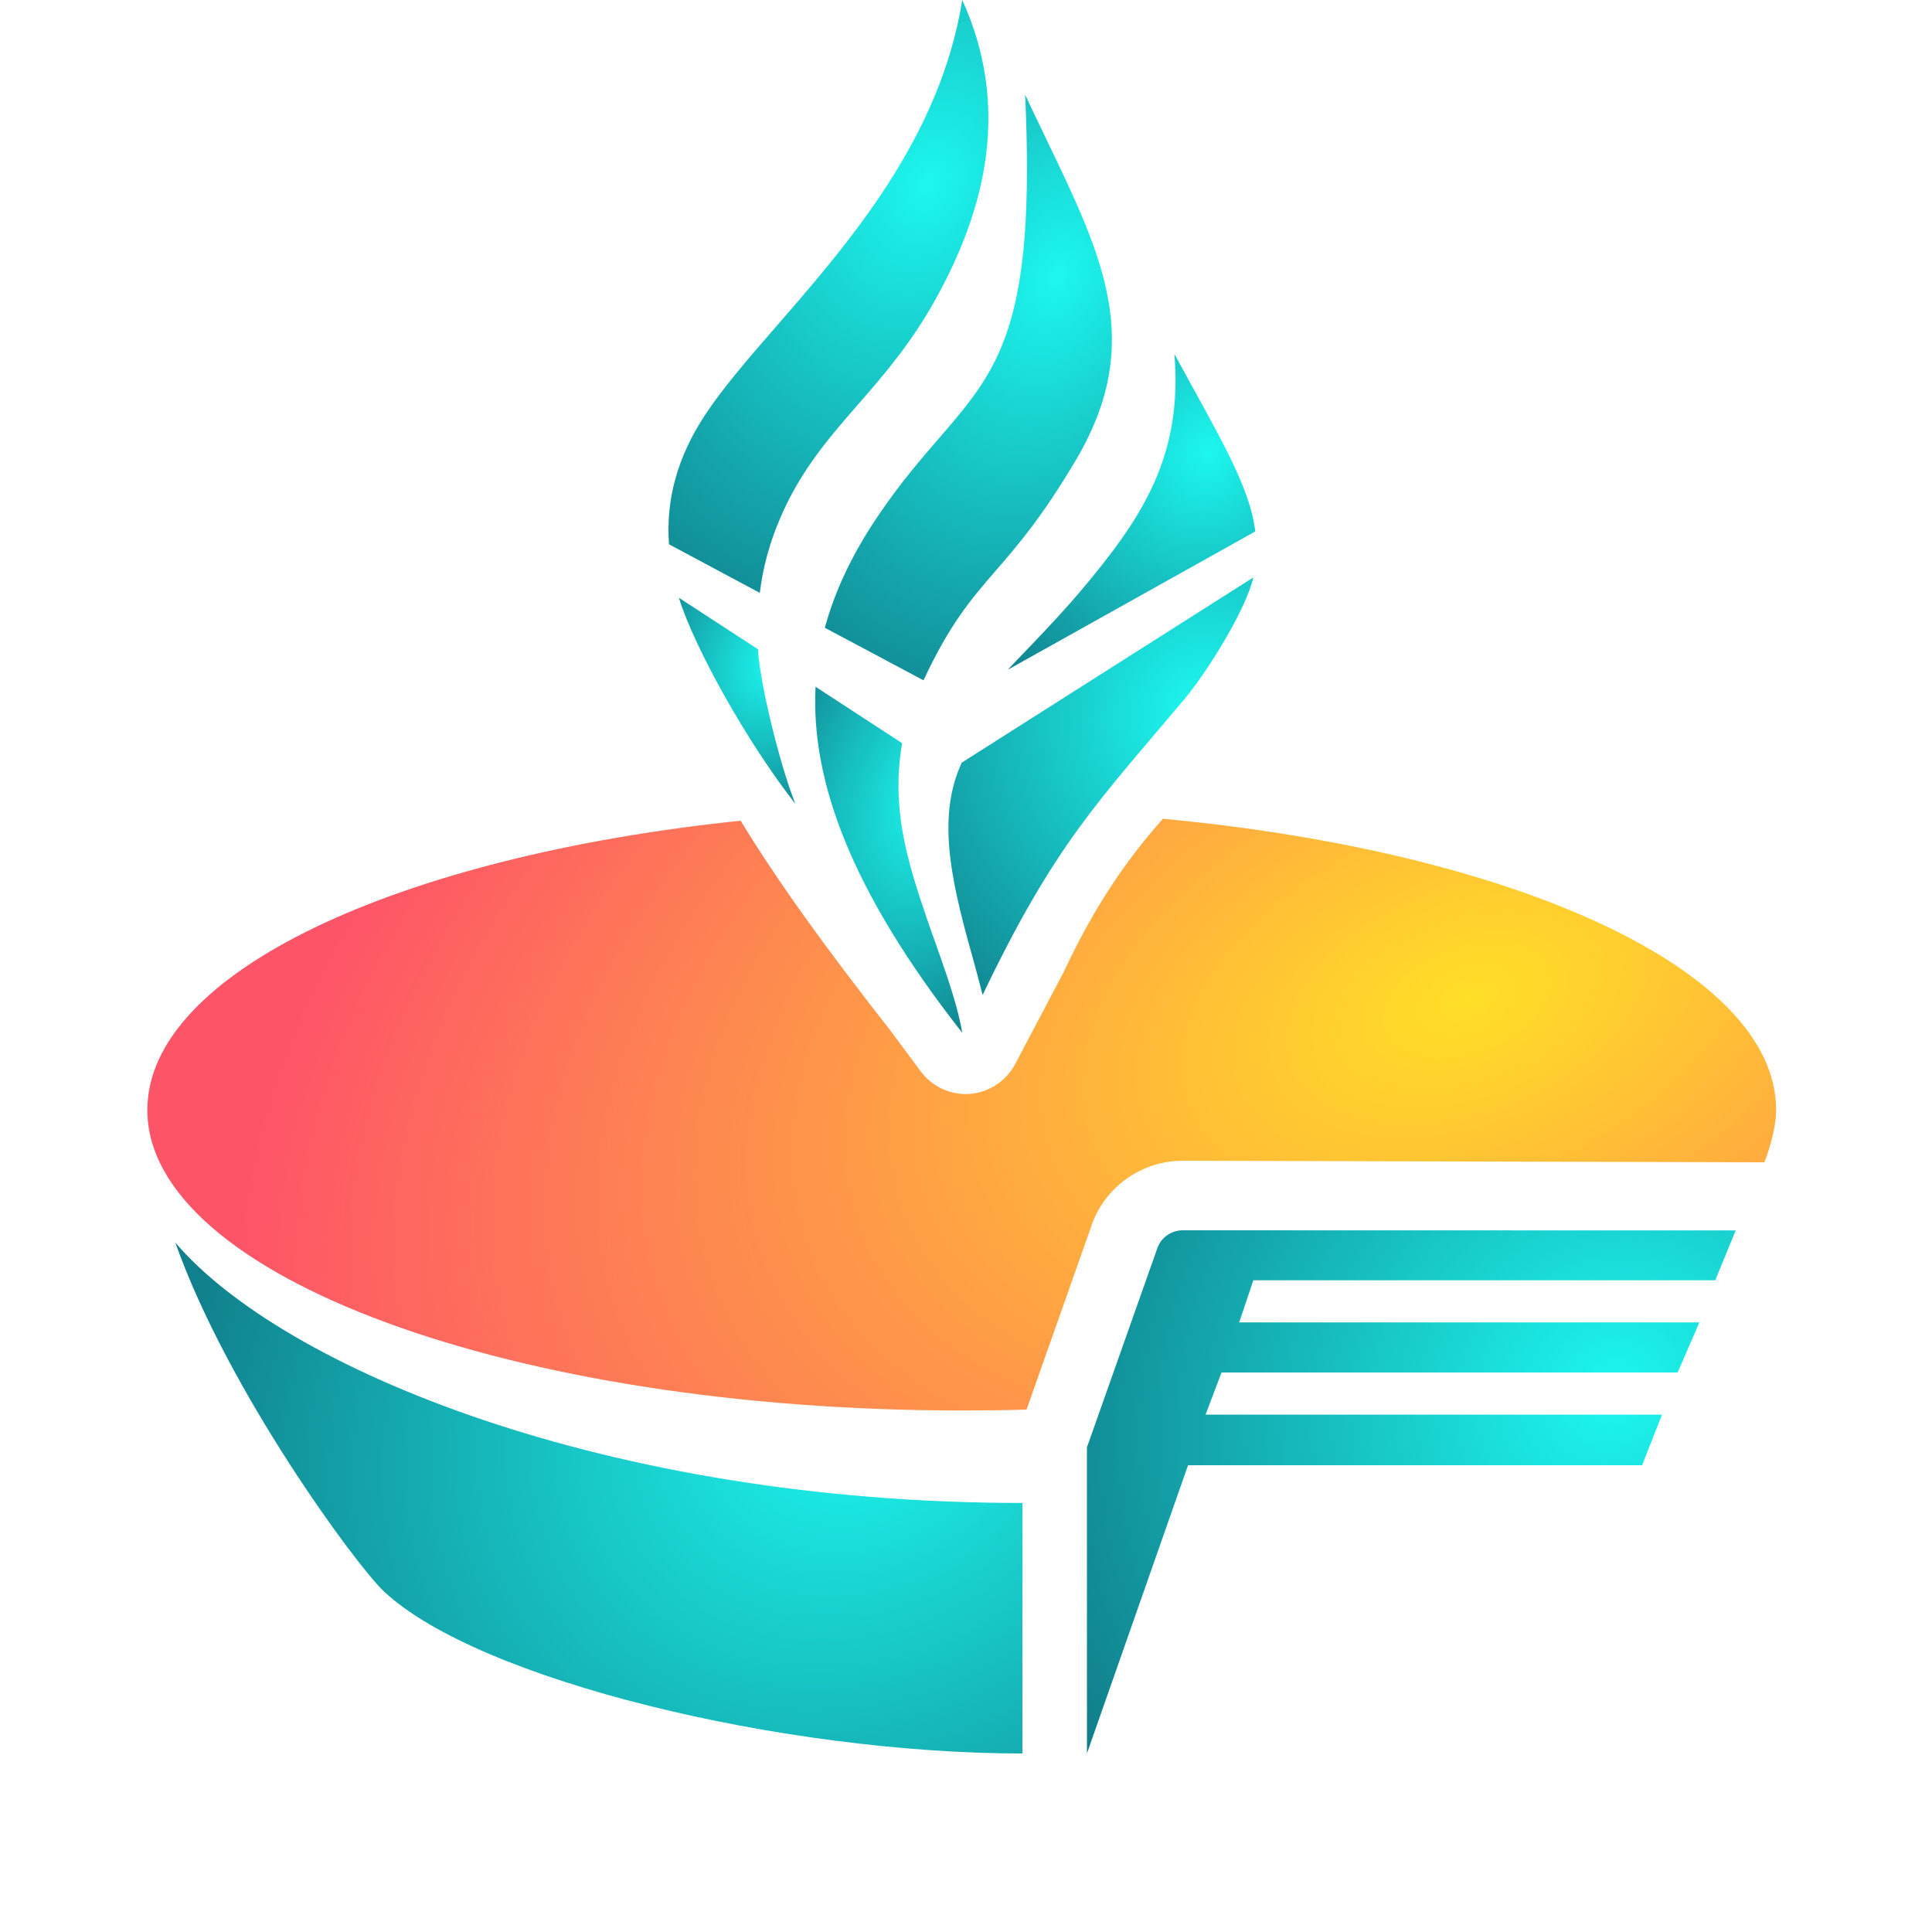
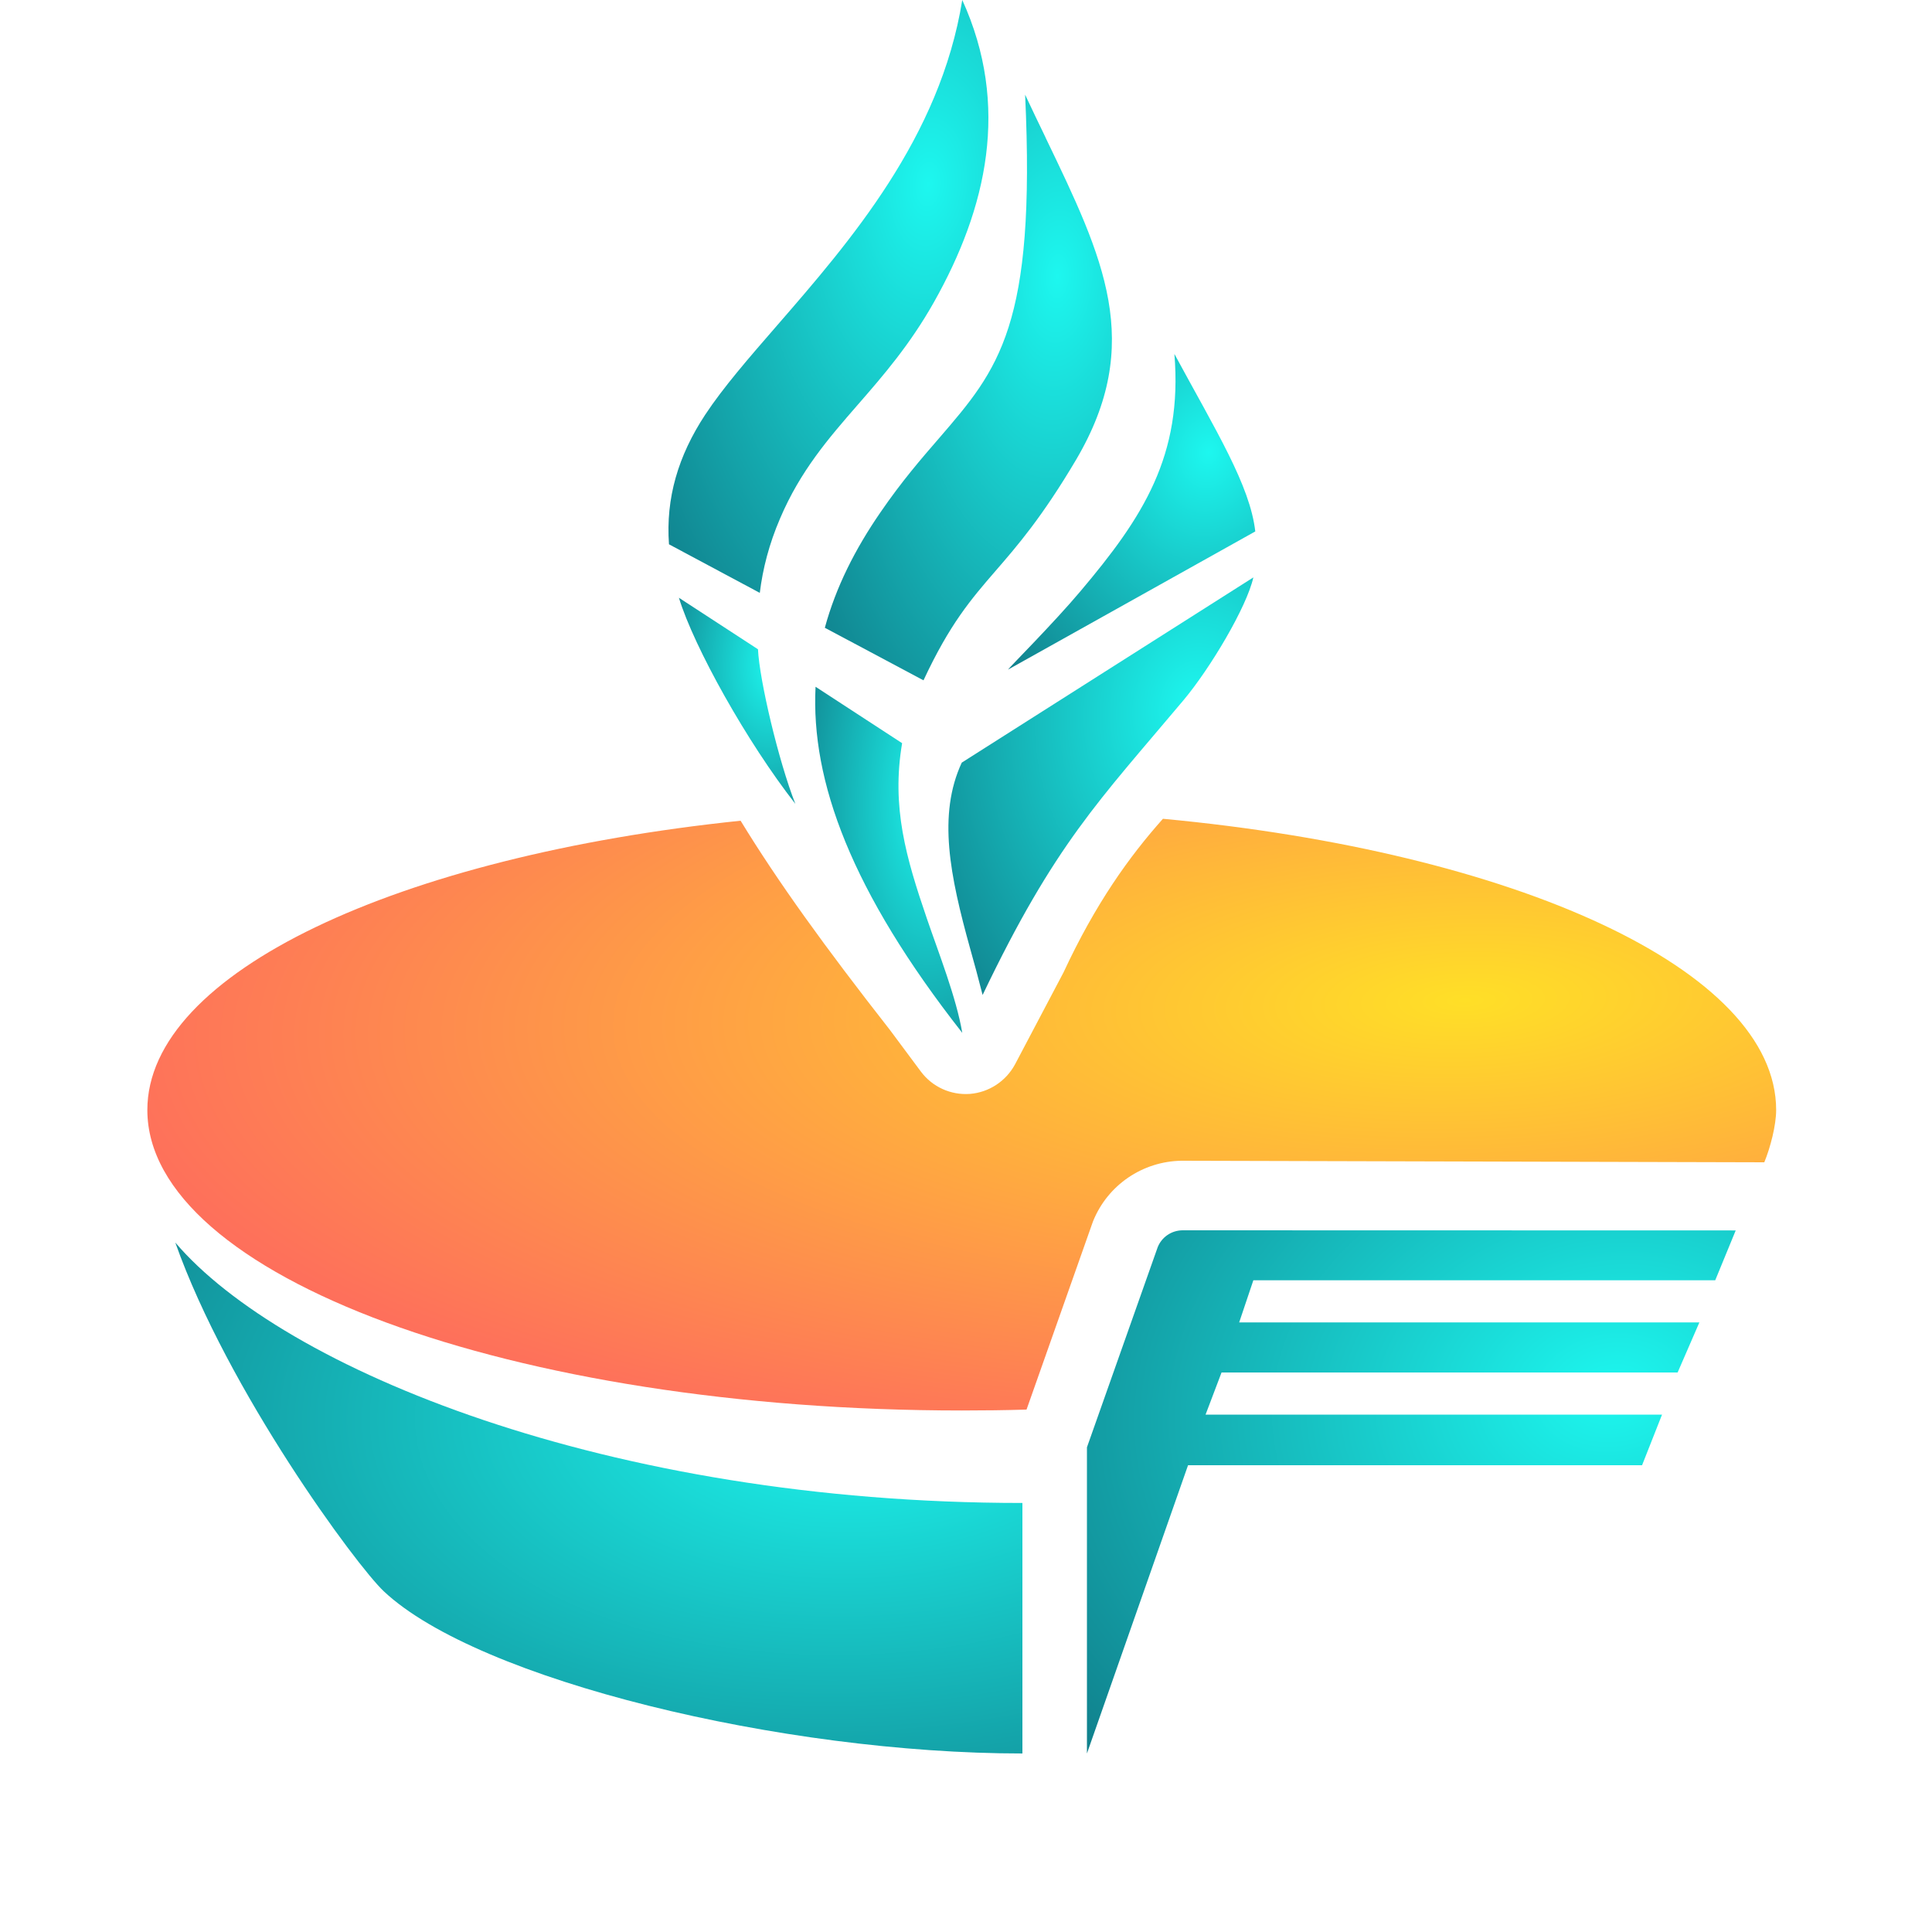
<svg xmlns="http://www.w3.org/2000/svg" width="15" height="15" viewBox="0 0 15 15" fill="none">
  <path d="M5.194 4.226C5.168 3.868 5.265 3.539 5.475 3.22C5.615 3.008 5.814 2.779 6.033 2.527C6.599 1.875 7.299 1.069 7.471 0C7.844 0.819 7.663 1.616 7.25 2.348C7.064 2.677 6.859 2.914 6.662 3.14C6.431 3.405 6.214 3.656 6.057 4.024C5.971 4.224 5.922 4.416 5.899 4.603L5.194 4.226Z" fill="url(#paint0_radial_177_29462)" />
  <path d="M6.404 4.874C6.49 4.558 6.639 4.263 6.837 3.976C7.001 3.737 7.154 3.56 7.292 3.401C7.755 2.864 8.043 2.532 7.959 0.735C8.013 0.85 8.066 0.961 8.118 1.068L8.118 1.069C8.57 2.007 8.887 2.665 8.355 3.569C8.091 4.015 7.899 4.237 7.729 4.433C7.538 4.654 7.375 4.843 7.17 5.282L6.404 4.874Z" fill="url(#paint1_radial_177_29462)" />
  <path d="M8.388 4.591C8.181 4.837 7.841 5.177 7.826 5.199L9.746 4.126C9.705 3.768 9.442 3.347 9.118 2.748C9.183 3.538 8.875 4.015 8.388 4.591Z" fill="url(#paint2_radial_177_29462)" />
  <path d="M9.731 4.483C9.68 4.712 9.397 5.188 9.189 5.436C8.533 6.217 8.191 6.55 7.629 7.725C7.597 7.598 7.564 7.478 7.532 7.364C7.375 6.798 7.279 6.327 7.467 5.921L9.731 4.483Z" fill="url(#paint3_radial_177_29462)" />
  <path d="M7.196 7.131C7.035 6.66 6.92 6.267 7.004 5.77L6.332 5.332C6.295 6.064 6.608 6.919 7.471 8.019C7.425 7.746 7.288 7.4 7.196 7.131Z" fill="url(#paint4_radial_177_29462)" />
  <path d="M5.885 5.041C5.896 5.279 6.044 5.908 6.175 6.241C5.8 5.762 5.389 5.026 5.271 4.641L5.885 5.041Z" fill="url(#paint5_radial_177_29462)" />
  <path d="M13.79 8.618C13.79 7.529 11.765 6.613 9.029 6.357C8.768 6.65 8.507 7.013 8.257 7.55L7.881 8.263C7.81 8.395 7.678 8.481 7.531 8.493C7.382 8.504 7.239 8.439 7.15 8.32L6.909 7.996C6.407 7.355 6.04 6.847 5.75 6.372C3.094 6.648 1.144 7.55 1.144 8.618C1.144 9.906 3.978 10.951 7.468 10.951C7.637 10.951 7.804 10.949 7.97 10.944L8.482 9.494L8.486 9.483C8.599 9.201 8.871 9.016 9.174 9.012H9.176L13.698 9.024C13.745 8.91 13.79 8.737 13.79 8.618Z" fill="url(#paint6_radial_177_29462)" />
  <path d="M9.36 10.983H12.904L12.749 11.376H9.224L8.439 13.614V11.237L8.988 9.684C9.019 9.605 9.095 9.553 9.181 9.552L13.476 9.553L13.317 9.94H9.731L9.621 10.267H13.194L13.025 10.656H9.484L9.36 10.983Z" fill="url(#paint7_radial_177_29462)" />
  <path d="M1.361 9.647C1.769 10.801 2.768 12.156 2.98 12.355C3.714 13.045 6.077 13.614 7.938 13.614V11.669C4.712 11.669 2.193 10.624 1.361 9.647Z" fill="url(#paint8_radial_177_29462)" />
  <defs>
-     <radialGradient id="paint0_radial_177_29462" cx="0" cy="0" r="1" gradientUnits="userSpaceOnUse" gradientTransform="translate(7.20712 1.42989) rotate(117.912) scale(3.92975 3.03297)">
+     <radialGradient id="paint0_radial_177_29462" cx="0" cy="0" r="1" gradientTransform="matrix(-1.83958 3.47259 -1.8742 -2.94114 7.20712 1.42989)" gradientUnits="userSpaceOnUse">
      <stop stop-color="#1DF7EF" />
      <stop offset="1" stop-color="#10808C" />
    </radialGradient>
-     <radialGradient id="paint1_radial_177_29462" cx="0" cy="0" r="1" gradientUnits="userSpaceOnUse" gradientTransform="translate(8.21433 2.14715) rotate(115.692) scale(3.80679 2.77483)">
+     <radialGradient id="paint1_radial_177_29462" cx="0" cy="0" r="1" gradientTransform="matrix(-1.65038 3.43043 -1.68144 -2.90544 8.21433 2.14715)" gradientUnits="userSpaceOnUse">
      <stop stop-color="#1DF7EF" />
      <stop offset="1" stop-color="#10808C" />
    </radialGradient>
-     <radialGradient id="paint2_radial_177_29462" cx="0" cy="0" r="1" gradientUnits="userSpaceOnUse" gradientTransform="translate(9.3849 3.50943) rotate(127.548) scale(2.33221 2.1025)">
+     <radialGradient id="paint2_radial_177_29462" cx="0" cy="0" r="1" gradientTransform="matrix(-1.4213 1.84908 -1.44805 -1.5661 9.3849 3.50943)" gradientUnits="userSpaceOnUse">
      <stop stop-color="#1DF7EF" />
      <stop offset="1" stop-color="#10808C" />
    </radialGradient>
-     <radialGradient id="paint3_radial_177_29462" cx="0" cy="0" r="1" gradientUnits="userSpaceOnUse" gradientTransform="translate(9.28647 5.49002) rotate(125.634) scale(3.00934 2.65869)">
+     <radialGradient id="paint3_radial_177_29462" cx="0" cy="0" r="1" gradientTransform="matrix(-1.75327 2.44585 -1.78627 -2.07154 9.28647 5.49002)" gradientUnits="userSpaceOnUse">
      <stop stop-color="#1DF7EF" />
      <stop offset="1" stop-color="#10808C" />
    </radialGradient>
-     <radialGradient id="paint4_radial_177_29462" cx="0" cy="0" r="1" gradientUnits="userSpaceOnUse" gradientTransform="translate(7.25661 6.16675) rotate(112.642) scale(2.19582 1.45565)">
+     <radialGradient id="paint4_radial_177_29462" cx="0" cy="0" r="1" gradientTransform="matrix(-0.845333 2.02659 -0.861243 -1.71644 7.25661 6.16675)" gradientUnits="userSpaceOnUse">
      <stop stop-color="#1DF7EF" />
      <stop offset="1" stop-color="#10808C" />
    </radialGradient>
-     <radialGradient id="paint5_radial_177_29462" cx="0" cy="0" r="1" gradientUnits="userSpaceOnUse" gradientTransform="translate(6.00541 5.13771) rotate(119.008) scale(1.38037 1.09225)">
+     <radialGradient id="paint5_radial_177_29462" cx="0" cy="0" r="1" gradientTransform="matrix(-0.669387 1.2072 -0.681985 -1.02245 6.00541 5.13771)" gradientUnits="userSpaceOnUse">
      <stop stop-color="#1DF7EF" />
      <stop offset="1" stop-color="#10808C" />
    </radialGradient>
-     <radialGradient id="paint6_radial_177_29462" cx="0" cy="0" r="1" gradientUnits="userSpaceOnUse" gradientTransform="translate(11.4136 7.78376) rotate(159.689) scale(9.98461 6.06428)">
+     <radialGradient id="paint6_radial_177_29462" cx="0" cy="0" r="1" gradientTransform="matrix(-9.36381 3.46575 -9.54004 -2.93535 11.4136 7.78376)" gradientUnits="userSpaceOnUse">
      <stop stop-color="#FFDF27" />
      <stop offset="1" stop-color="#FE5468" />
    </radialGradient>
-     <radialGradient id="paint7_radial_177_29462" cx="0" cy="0" r="1" gradientUnits="userSpaceOnUse" gradientTransform="translate(12.5294 10.8138) rotate(140.592) scale(4.82679 4.41737)">
+     <radialGradient id="paint7_radial_177_29462" cx="0" cy="0" r="1" gradientTransform="matrix(-3.72938 3.06426 -3.79956 -2.59531 12.5294 10.8138)" gradientUnits="userSpaceOnUse">
      <stop stop-color="#1DF7EF" />
      <stop offset="1" stop-color="#10808C" />
    </radialGradient>
-     <radialGradient id="paint8_radial_177_29462" cx="0" cy="0" r="1" gradientUnits="userSpaceOnUse" gradientTransform="translate(6.70169 10.8794) rotate(148.427) scale(5.71535 4.75684)">
+     <radialGradient id="paint8_radial_177_29462" cx="0" cy="0" r="1" gradientTransform="matrix(-4.86932 2.99248 -4.96097 -2.53452 6.70169 10.8794)" gradientUnits="userSpaceOnUse">
      <stop stop-color="#1DF7EF" />
      <stop offset="1" stop-color="#10808C" />
    </radialGradient>
  </defs>
</svg>
